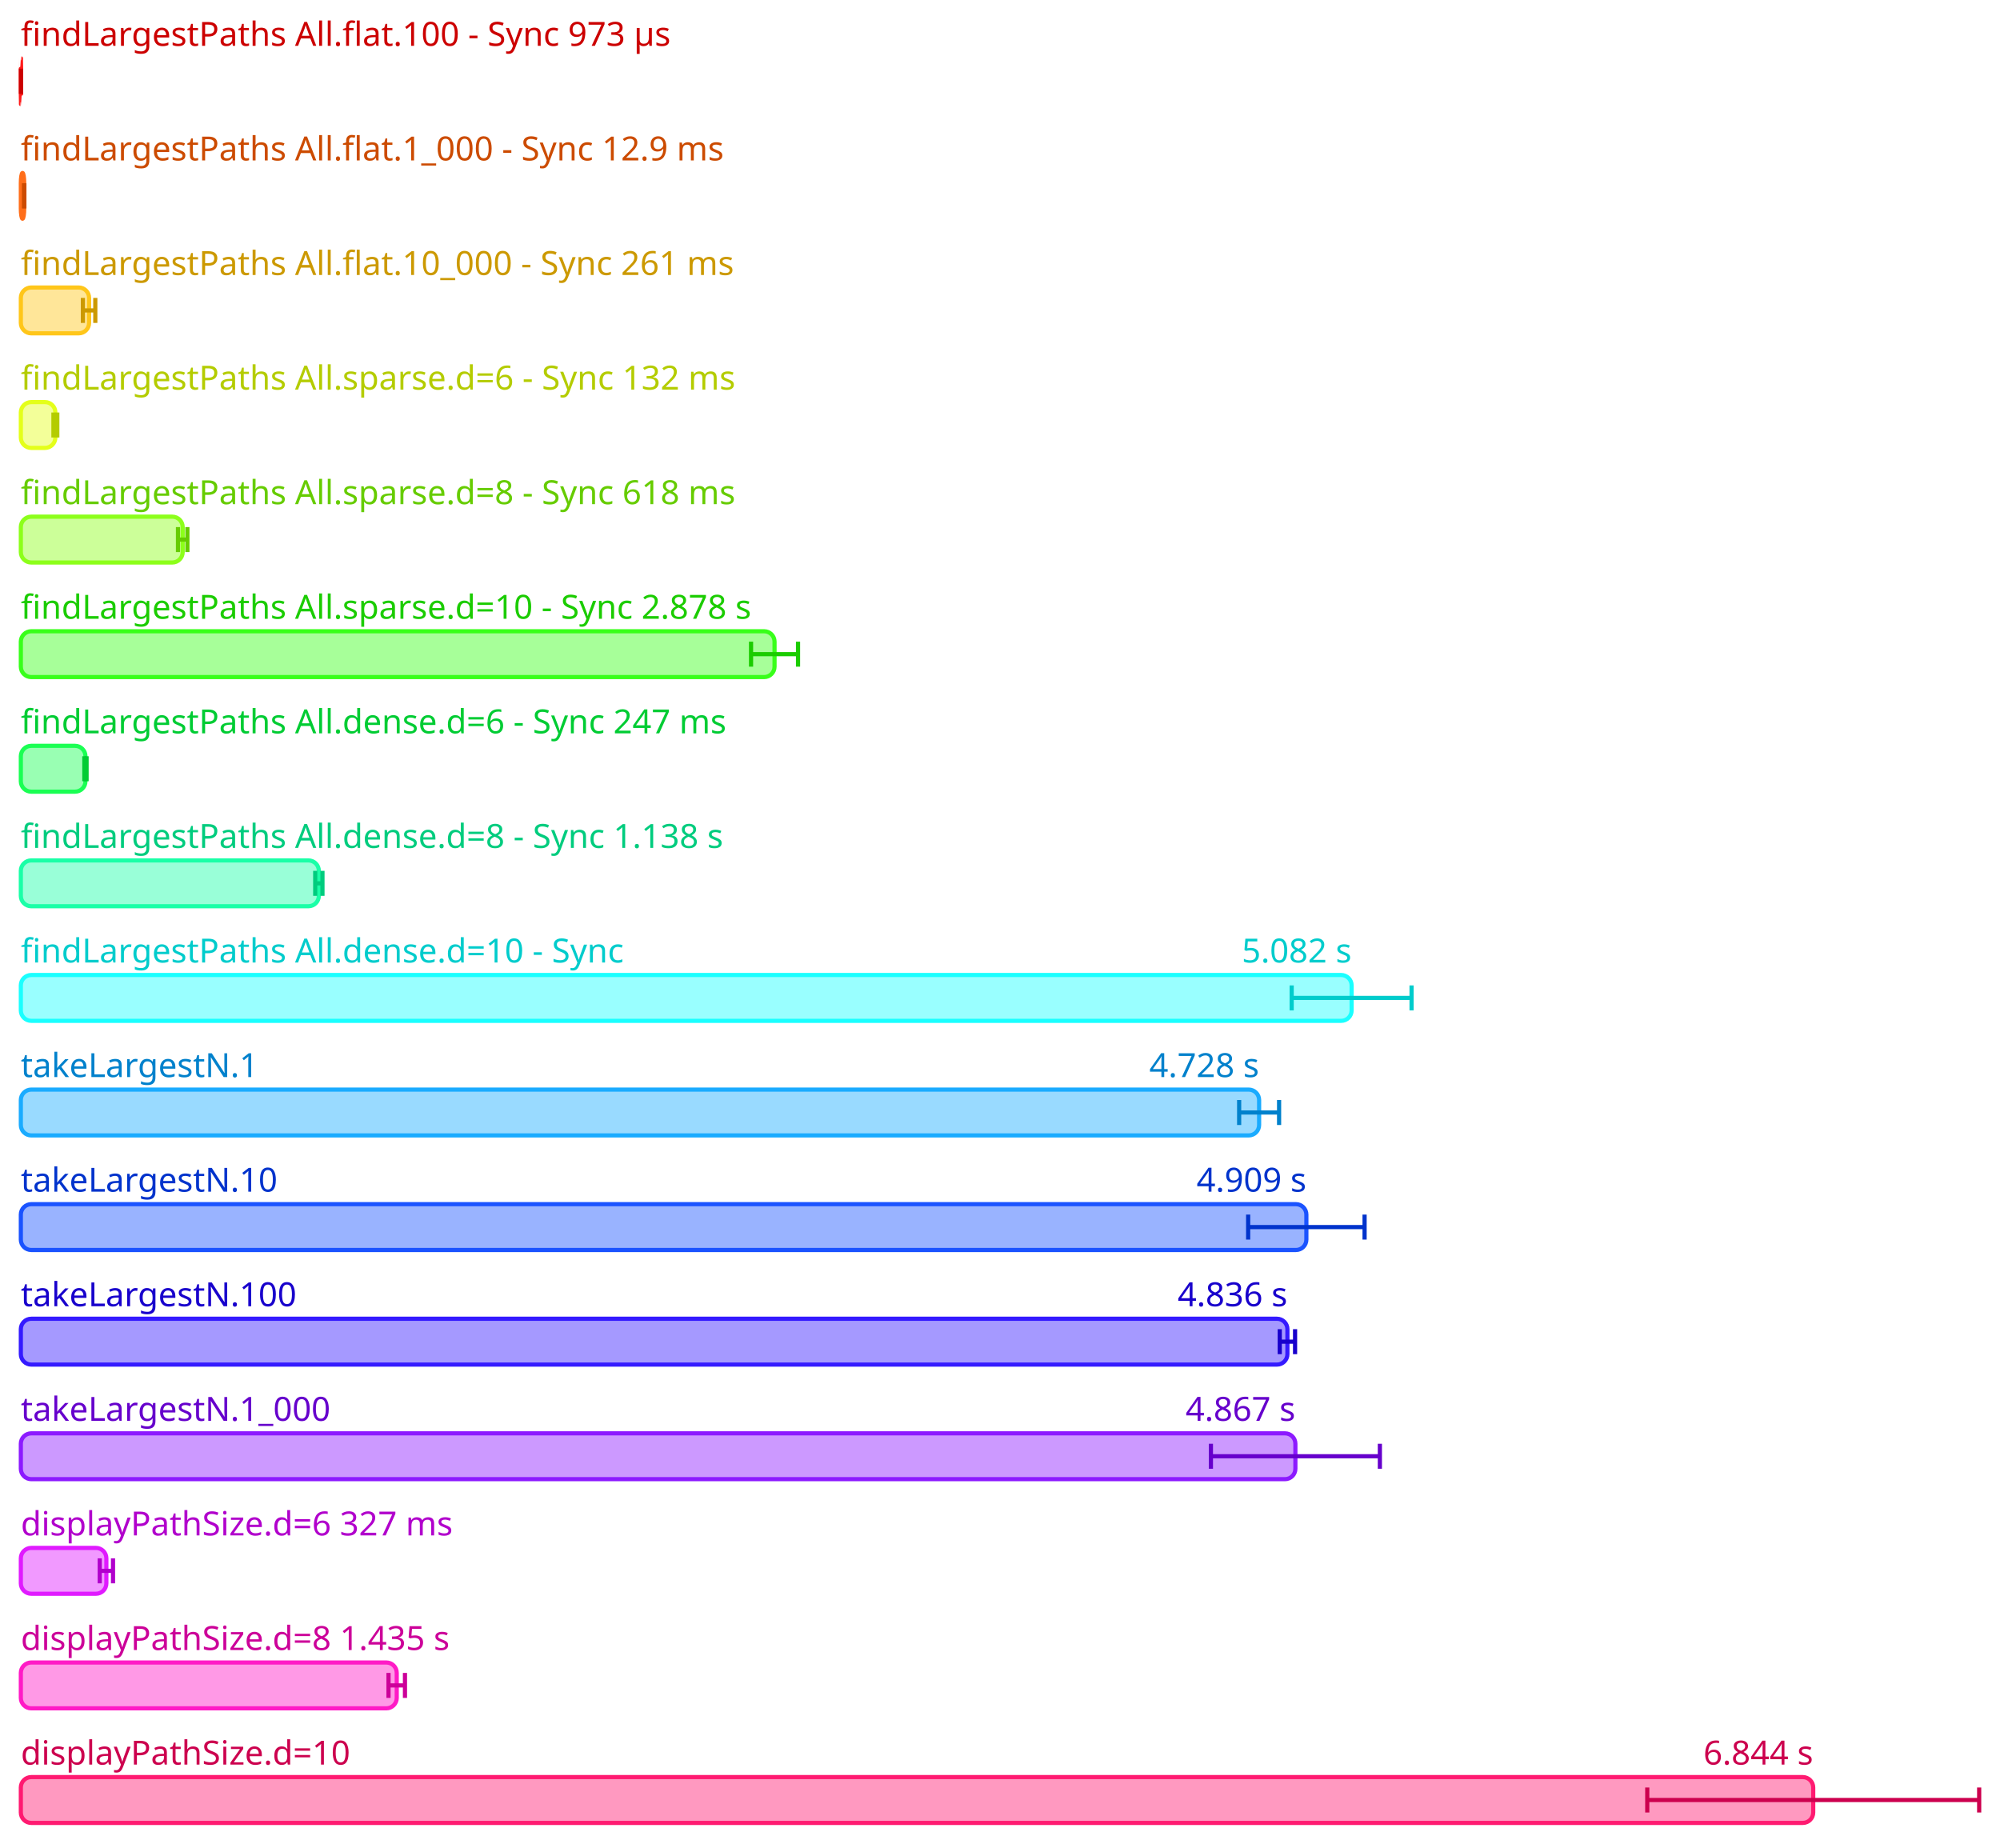
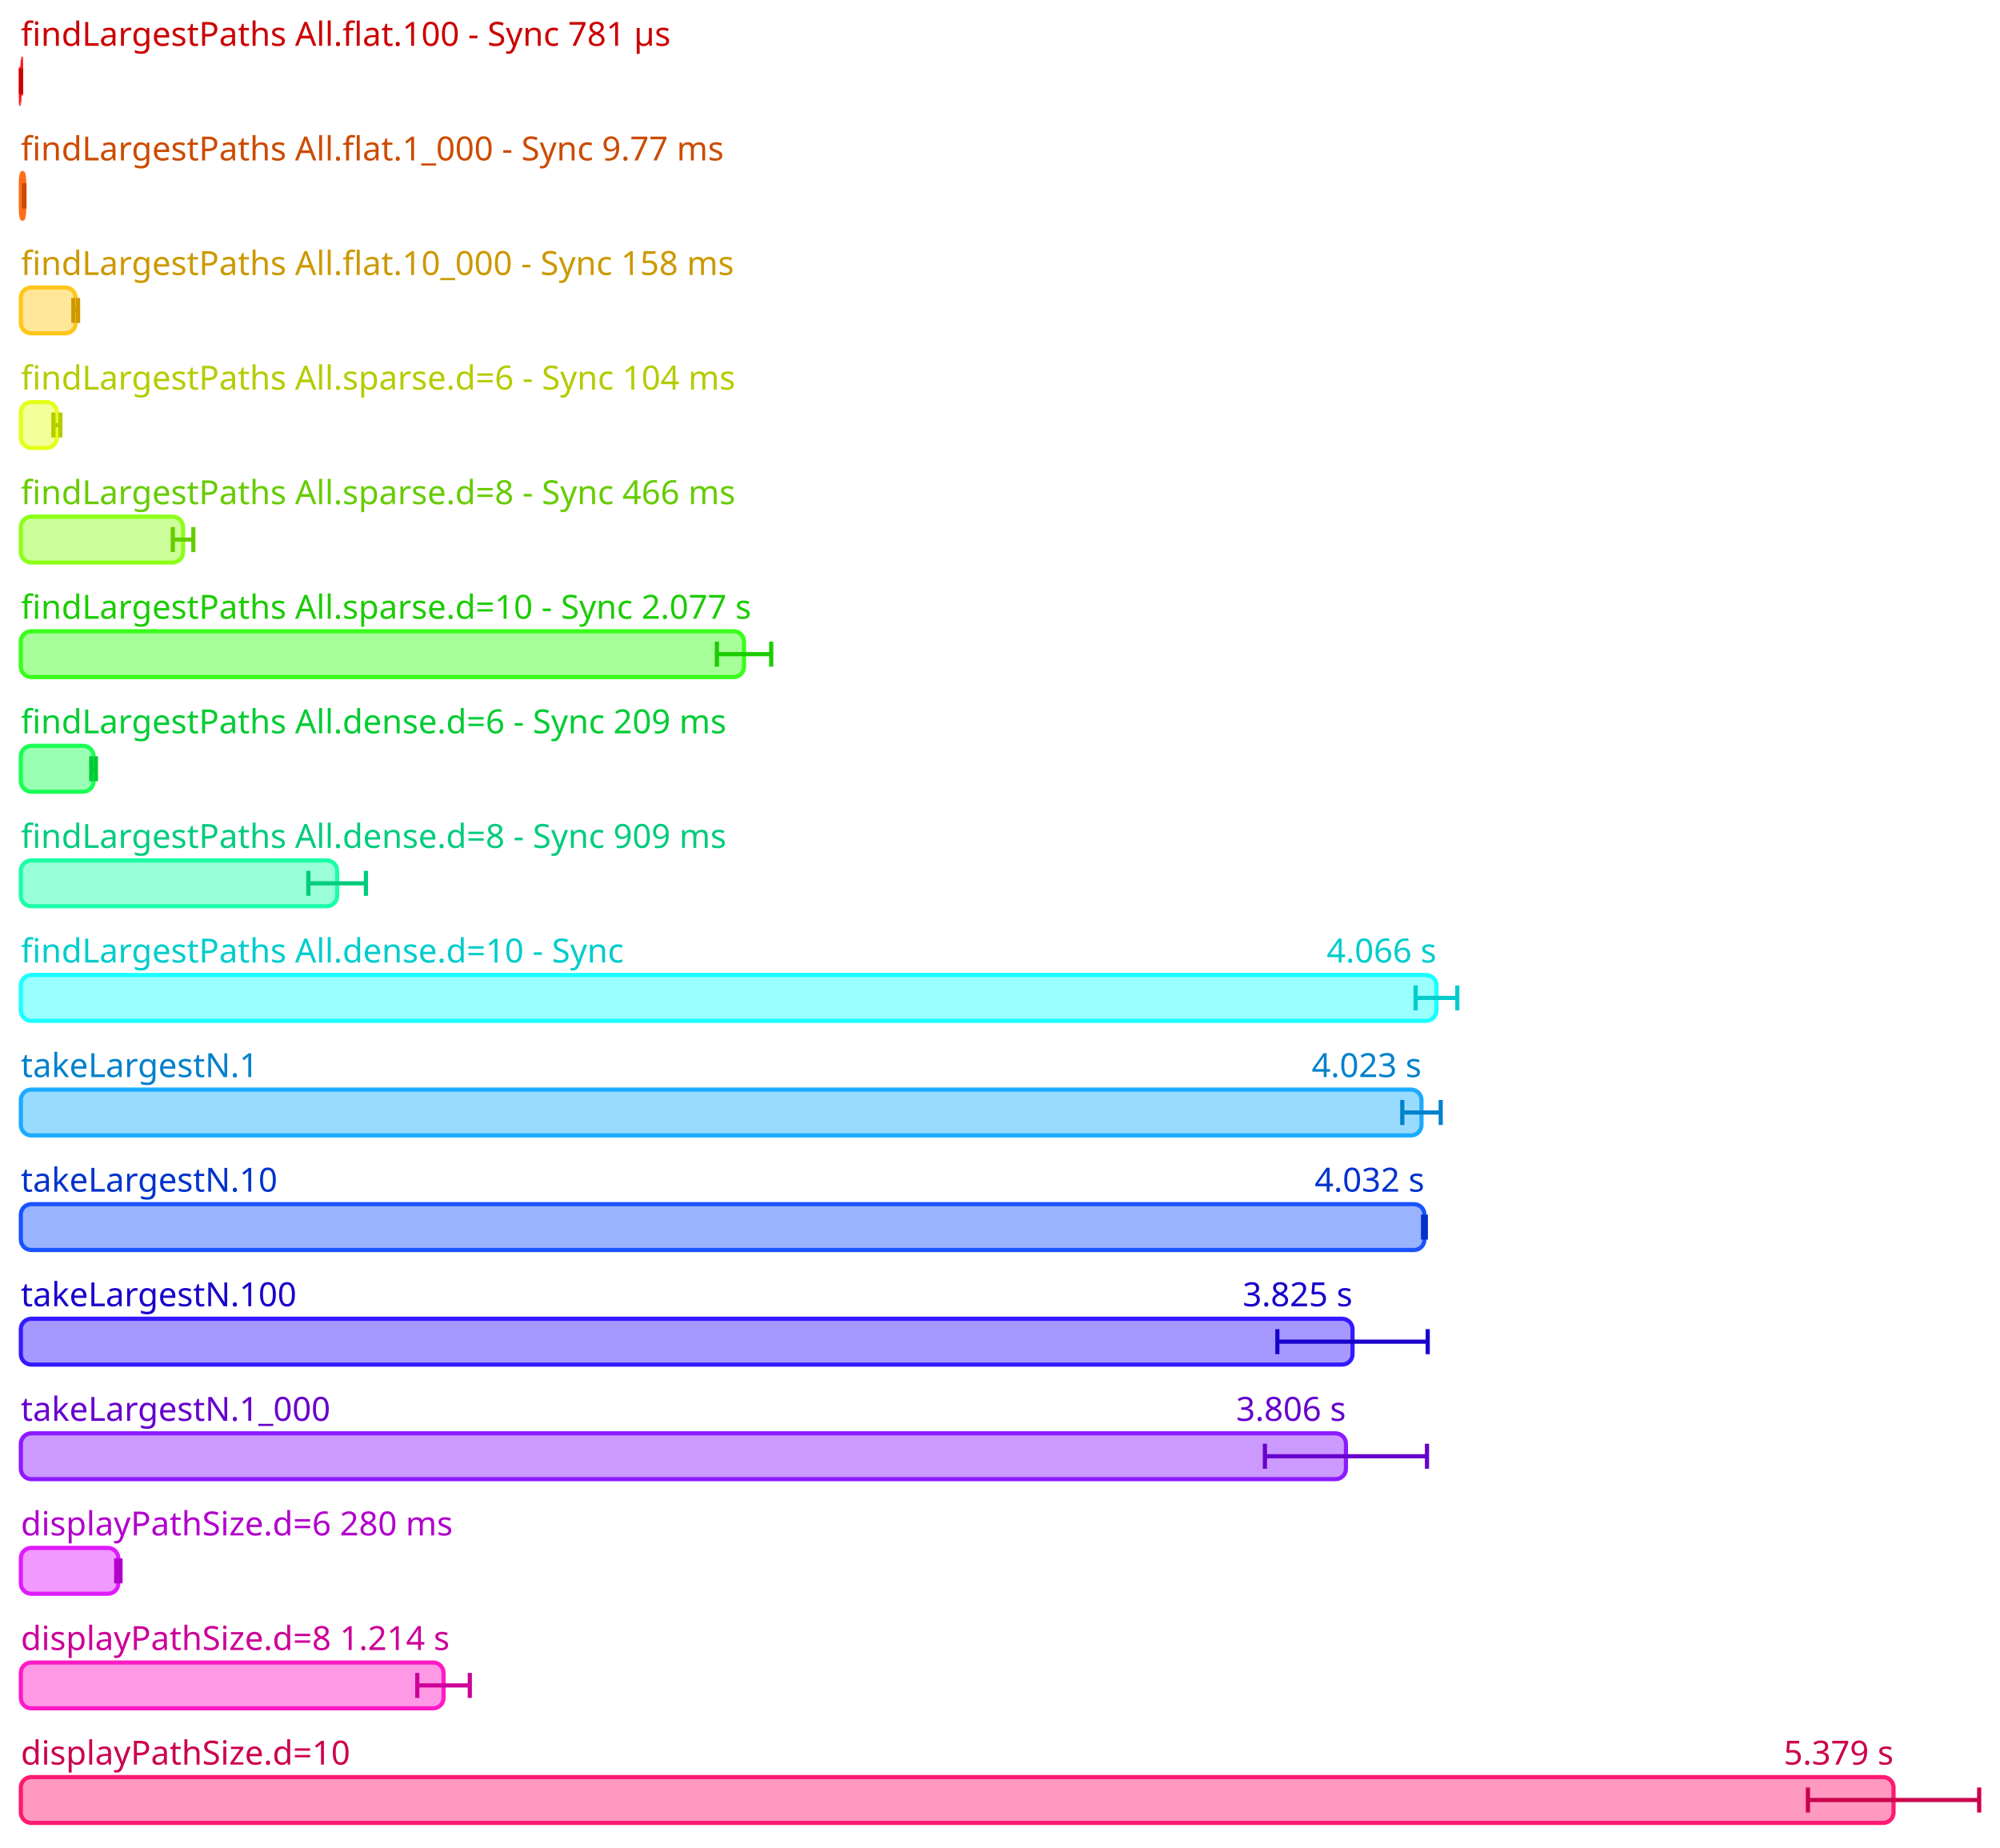
<svg xmlns="http://www.w3.org/2000/svg" height="887" width="960.0" font-size="16" font-family="sans-serif" stroke-width="2">
  <g transform="translate(10.0 0)">
-     <text fill="hsl(0, 100%, 40%)" y="22">findLargestPaths All.flat.100 - Sync 973  μs</text>
+     <text fill="hsl(0, 100%, 40%)" y="22">findLargestPaths All.flat.100 - Sync 781  μs</text>
    <g>
-       <rect y="28" rx="5" height="22" width="0.122" fill="hsl(0, 100%, 80%)" stroke="hsl(0, 100%, 55%)" />
+       <rect y="28" rx="5" height="22" width="0.131" fill="hsl(0, 100%, 80%)" stroke="hsl(0, 100%, 55%)" />
      <g stroke="hsl(0, 100%, 40%)">
-         <line x1="0.112" x2="0.133" y1="39" y2="39" />
-         <line x1="0.112" x2="0.112" y1="33" y2="45" />
-         <line x1="0.133" x2="0.133" y1="33" y2="45" />
+         <line x1="0.123" x2="0.138" y1="39" y2="39" />
+         <line x1="0.123" x2="0.123" y1="33" y2="45" />
+         <line x1="0.138" x2="0.138" y1="33" y2="45" />
      </g>
    </g>
-     <text fill="hsl(22, 100%, 40%)" y="77">findLargestPaths All.flat.1_000 - Sync 12.9 ms</text>
+     <text fill="hsl(22, 100%, 40%)" y="77">findLargestPaths All.flat.1_000 - Sync 9.77 ms</text>
    <g>
-       <rect y="83" rx="5" height="22" width="1.625" fill="hsl(22, 100%, 80%)" stroke="hsl(22, 100%, 55%)" />
+       <rect y="83" rx="5" height="22" width="1.633" fill="hsl(22, 100%, 80%)" stroke="hsl(22, 100%, 55%)" />
      <g stroke="hsl(22, 100%, 40%)">
-         <line x1="1.554" x2="1.695" y1="94" y2="94" />
-         <line x1="1.554" x2="1.554" y1="88" y2="100" />
-         <line x1="1.695" x2="1.695" y1="88" y2="100" />
+         <line x1="1.53" x2="1.735" y1="94" y2="94" />
+         <line x1="1.53" x2="1.53" y1="88" y2="100" />
+         <line x1="1.735" x2="1.735" y1="88" y2="100" />
      </g>
    </g>
-     <text fill="hsl(45, 100%, 40%)" y="132">findLargestPaths All.flat.10_000 - Sync 261  ms</text>
+     <text fill="hsl(45, 100%, 40%)" y="132">findLargestPaths All.flat.10_000 - Sync 158  ms</text>
    <g>
-       <rect y="138" rx="5" height="22" width="32.764" fill="hsl(45, 100%, 80%)" stroke="hsl(45, 100%, 55%)" />
+       <rect y="138" rx="5" height="22" width="26.338" fill="hsl(45, 100%, 80%)" stroke="hsl(45, 100%, 55%)" />
      <g stroke="hsl(45, 100%, 40%)">
-         <line x1="29.783" x2="35.746" y1="149" y2="149" />
-         <line x1="29.783" x2="29.783" y1="143" y2="155" />
-         <line x1="35.746" x2="35.746" y1="143" y2="155" />
+         <line x1="25.201" x2="27.475" y1="149" y2="149" />
+         <line x1="25.201" x2="25.201" y1="143" y2="155" />
+         <line x1="27.475" x2="27.475" y1="143" y2="155" />
      </g>
    </g>
-     <text fill="hsl(67, 100%, 40%)" y="187">findLargestPaths All.sparse.d=6 - Sync 132  ms</text>
+     <text fill="hsl(67, 100%, 40%)" y="187">findLargestPaths All.sparse.d=6 - Sync 104  ms</text>
    <g>
-       <rect y="193" rx="5" height="22" width="16.579" fill="hsl(67, 100%, 80%)" stroke="hsl(67, 100%, 55%)" />
+       <rect y="193" rx="5" height="22" width="17.317" fill="hsl(67, 100%, 80%)" stroke="hsl(67, 100%, 55%)" />
      <g stroke="hsl(67, 100%, 40%)">
-         <line x1="15.652" x2="17.505" y1="204" y2="204" />
-         <line x1="15.652" x2="15.652" y1="198" y2="210" />
-         <line x1="17.505" x2="17.505" y1="198" y2="210" />
+         <line x1="15.636" x2="18.997" y1="204" y2="204" />
+         <line x1="15.636" x2="15.636" y1="198" y2="210" />
+         <line x1="18.997" x2="18.997" y1="198" y2="210" />
      </g>
    </g>
-     <text fill="hsl(90, 100%, 40%)" y="242">findLargestPaths All.sparse.d=8 - Sync 618  ms</text>
+     <text fill="hsl(90, 100%, 40%)" y="242">findLargestPaths All.sparse.d=8 - Sync 466  ms</text>
    <g>
-       <rect y="248" rx="5" height="22" width="77.687" fill="hsl(90, 100%, 80%)" stroke="hsl(90, 100%, 55%)" />
+       <rect y="248" rx="5" height="22" width="77.877" fill="hsl(90, 100%, 80%)" stroke="hsl(90, 100%, 55%)" />
      <g stroke="hsl(90, 100%, 40%)">
-         <line x1="75.43" x2="79.944" y1="259" y2="259" />
-         <line x1="75.43" x2="75.43" y1="253" y2="265" />
-         <line x1="79.944" x2="79.944" y1="253" y2="265" />
+         <line x1="72.95" x2="82.804" y1="259" y2="259" />
+         <line x1="72.95" x2="72.95" y1="253" y2="265" />
+         <line x1="82.804" x2="82.804" y1="253" y2="265" />
      </g>
    </g>
-     <text fill="hsl(112, 100%, 40%)" y="297">findLargestPaths All.sparse.d=10 - Sync 2.878 s</text>
+     <text fill="hsl(112, 100%, 40%)" y="297">findLargestPaths All.sparse.d=10 - Sync 2.077 s</text>
    <g>
-       <rect y="303" rx="5" height="22" width="361.777" fill="hsl(112, 100%, 80%)" stroke="hsl(112, 100%, 55%)" />
+       <rect y="303" rx="5" height="22" width="347.14" fill="hsl(112, 100%, 80%)" stroke="hsl(112, 100%, 55%)" />
      <g stroke="hsl(112, 100%, 40%)">
-         <line x1="350.5" x2="373.054" y1="314" y2="314" />
-         <line x1="350.5" x2="350.5" y1="308" y2="320" />
-         <line x1="373.054" x2="373.054" y1="308" y2="320" />
+         <line x1="334.099" x2="360.181" y1="314" y2="314" />
+         <line x1="334.099" x2="334.099" y1="308" y2="320" />
+         <line x1="360.181" x2="360.181" y1="308" y2="320" />
      </g>
    </g>
-     <text fill="hsl(135, 100%, 40%)" y="352">findLargestPaths All.dense.d=6 - Sync 247  ms</text>
+     <text fill="hsl(135, 100%, 40%)" y="352">findLargestPaths All.dense.d=6 - Sync 209  ms</text>
    <g>
-       <rect y="358" rx="5" height="22" width="31.021" fill="hsl(135, 100%, 80%)" stroke="hsl(135, 100%, 55%)" />
+       <rect y="358" rx="5" height="22" width="34.918" fill="hsl(135, 100%, 80%)" stroke="hsl(135, 100%, 55%)" />
      <g stroke="hsl(135, 100%, 40%)">
-         <line x1="30.487" x2="31.555" y1="369" y2="369" />
-         <line x1="30.487" x2="30.487" y1="363" y2="375" />
-         <line x1="31.555" x2="31.555" y1="363" y2="375" />
+         <line x1="33.798" x2="36.038" y1="369" y2="369" />
+         <line x1="33.798" x2="33.798" y1="363" y2="375" />
+         <line x1="36.038" x2="36.038" y1="363" y2="375" />
      </g>
    </g>
-     <text fill="hsl(157, 100%, 40%)" y="407">findLargestPaths All.dense.d=8 - Sync 1.138 s</text>
+     <text fill="hsl(157, 100%, 40%)" y="407">findLargestPaths All.dense.d=8 - Sync 909  ms</text>
    <g>
-       <rect y="413" rx="5" height="22" width="143.042" fill="hsl(157, 100%, 80%)" stroke="hsl(157, 100%, 55%)" />
+       <rect y="413" rx="5" height="22" width="151.828" fill="hsl(157, 100%, 80%)" stroke="hsl(157, 100%, 55%)" />
      <g stroke="hsl(157, 100%, 40%)">
-         <line x1="141.302" x2="144.781" y1="424" y2="424" />
-         <line x1="141.302" x2="141.302" y1="418" y2="430" />
-         <line x1="144.781" x2="144.781" y1="418" y2="430" />
+         <line x1="138.017" x2="165.639" y1="424" y2="424" />
+         <line x1="138.017" x2="138.017" y1="418" y2="430" />
+         <line x1="165.639" x2="165.639" y1="418" y2="430" />
      </g>
    </g>
    <g fill="hsl(180, 100%, 40%)">
      <text y="462">findLargestPaths All.dense.d=10 - Sync</text>
-       <text y="462" x="638.777" text-anchor="end">5.082 s</text>
+       <text y="462" x="679.504" text-anchor="end">4.066 s</text>
    </g>
    <g>
-       <rect y="468" rx="5" height="22" width="638.777" fill="hsl(180, 100%, 80%)" stroke="hsl(180, 100%, 55%)" />
+       <rect y="468" rx="5" height="22" width="679.504" fill="hsl(180, 100%, 80%)" stroke="hsl(180, 100%, 55%)" />
      <g stroke="hsl(180, 100%, 40%)">
-         <line x1="610.006" x2="667.547" y1="479" y2="479" />
-         <line x1="610.006" x2="610.006" y1="473" y2="485" />
-         <line x1="667.547" x2="667.547" y1="473" y2="485" />
+         <line x1="669.496" x2="689.512" y1="479" y2="479" />
+         <line x1="669.496" x2="669.496" y1="473" y2="485" />
+         <line x1="689.512" x2="689.512" y1="473" y2="485" />
      </g>
    </g>
    <g fill="hsl(202, 100%, 40%)">
      <text y="517">takeLargestN.1</text>
-       <text y="517" x="594.376" text-anchor="end">4.728 s</text>
+       <text y="517" x="672.315" text-anchor="end">4.023 s</text>
    </g>
    <g>
-       <rect y="523" rx="5" height="22" width="594.376" fill="hsl(202, 100%, 80%)" stroke="hsl(202, 100%, 55%)" />
+       <rect y="523" rx="5" height="22" width="672.315" fill="hsl(202, 100%, 80%)" stroke="hsl(202, 100%, 55%)" />
      <g stroke="hsl(202, 100%, 40%)">
-         <line x1="584.79" x2="603.961" y1="534" y2="534" />
-         <line x1="584.79" x2="584.79" y1="528" y2="540" />
-         <line x1="603.961" x2="603.961" y1="528" y2="540" />
+         <line x1="663.089" x2="681.54" y1="534" y2="534" />
+         <line x1="663.089" x2="663.089" y1="528" y2="540" />
+         <line x1="681.54" x2="681.54" y1="528" y2="540" />
      </g>
    </g>
    <g fill="hsl(225, 100%, 40%)">
      <text y="572">takeLargestN.10</text>
-       <text y="572" x="617.059" text-anchor="end">4.909 s</text>
+       <text y="572" x="673.732" text-anchor="end">4.032 s</text>
    </g>
    <g>
-       <rect y="578" rx="5" height="22" width="617.059" fill="hsl(225, 100%, 80%)" stroke="hsl(225, 100%, 55%)" />
+       <rect y="578" rx="5" height="22" width="673.732" fill="hsl(225, 100%, 80%)" stroke="hsl(225, 100%, 55%)" />
      <g stroke="hsl(225, 100%, 40%)">
-         <line x1="589.113" x2="645.004" y1="589" y2="589" />
-         <line x1="589.113" x2="589.113" y1="583" y2="595" />
-         <line x1="645.004" x2="645.004" y1="583" y2="595" />
+         <line x1="673.063" x2="674.4" y1="589" y2="589" />
+         <line x1="673.063" x2="673.063" y1="583" y2="595" />
+         <line x1="674.4" x2="674.4" y1="583" y2="595" />
      </g>
    </g>
    <g fill="hsl(247, 100%, 40%)">
      <text y="627">takeLargestN.100</text>
-       <text y="627" x="607.957" text-anchor="end">4.836 s</text>
+       <text y="627" x="639.218" text-anchor="end">3.825 s</text>
    </g>
    <g>
-       <rect y="633" rx="5" height="22" width="607.957" fill="hsl(247, 100%, 80%)" stroke="hsl(247, 100%, 55%)" />
+       <rect y="633" rx="5" height="22" width="639.218" fill="hsl(247, 100%, 80%)" stroke="hsl(247, 100%, 55%)" />
      <g stroke="hsl(247, 100%, 40%)">
-         <line x1="604.283" x2="611.631" y1="644" y2="644" />
-         <line x1="604.283" x2="604.283" y1="638" y2="650" />
-         <line x1="611.631" x2="611.631" y1="638" y2="650" />
+         <line x1="603.134" x2="675.302" y1="644" y2="644" />
+         <line x1="603.134" x2="603.134" y1="638" y2="650" />
+         <line x1="675.302" x2="675.302" y1="638" y2="650" />
      </g>
    </g>
    <g fill="hsl(270, 100%, 40%)">
      <text y="682">takeLargestN.1_000</text>
-       <text y="682" x="611.786" text-anchor="end">4.867 s</text>
+       <text y="682" x="636.054" text-anchor="end">3.806 s</text>
    </g>
    <g>
-       <rect y="688" rx="5" height="22" width="611.786" fill="hsl(270, 100%, 80%)" stroke="hsl(270, 100%, 55%)" />
+       <rect y="688" rx="5" height="22" width="636.054" fill="hsl(270, 100%, 80%)" stroke="hsl(270, 100%, 55%)" />
      <g stroke="hsl(270, 100%, 40%)">
-         <line x1="571.233" x2="652.339" y1="699" y2="699" />
-         <line x1="571.233" x2="571.233" y1="693" y2="705" />
-         <line x1="652.339" x2="652.339" y1="693" y2="705" />
+         <line x1="597.15" x2="674.957" y1="699" y2="699" />
+         <line x1="597.15" x2="597.15" y1="693" y2="705" />
+         <line x1="674.957" x2="674.957" y1="693" y2="705" />
      </g>
    </g>
-     <text fill="hsl(292, 100%, 40%)" y="737">displayPathSize.d=6 327  ms</text>
+     <text fill="hsl(292, 100%, 40%)" y="737">displayPathSize.d=6 280  ms</text>
    <g>
-       <rect y="743" rx="5" height="22" width="41.057" fill="hsl(292, 100%, 80%)" stroke="hsl(292, 100%, 55%)" />
+       <rect y="743" rx="5" height="22" width="46.81" fill="hsl(292, 100%, 80%)" stroke="hsl(292, 100%, 55%)" />
      <g stroke="hsl(292, 100%, 40%)">
-         <line x1="37.868" x2="44.246" y1="754" y2="754" />
-         <line x1="37.868" x2="37.868" y1="748" y2="760" />
-         <line x1="44.246" x2="44.246" y1="748" y2="760" />
+         <line x1="45.774" x2="47.846" y1="754" y2="754" />
+         <line x1="45.774" x2="45.774" y1="748" y2="760" />
+         <line x1="47.846" x2="47.846" y1="748" y2="760" />
      </g>
    </g>
-     <text fill="hsl(315, 100%, 40%)" y="792">displayPathSize.d=8 1.435 s</text>
+     <text fill="hsl(315, 100%, 40%)" y="792">displayPathSize.d=8 1.214 s</text>
    <g>
-       <rect y="798" rx="5" height="22" width="180.435" fill="hsl(315, 100%, 80%)" stroke="hsl(315, 100%, 55%)" />
+       <rect y="798" rx="5" height="22" width="202.905" fill="hsl(315, 100%, 80%)" stroke="hsl(315, 100%, 55%)" />
      <g stroke="hsl(315, 100%, 40%)">
-         <line x1="176.486" x2="184.383" y1="809" y2="809" />
-         <line x1="176.486" x2="176.486" y1="803" y2="815" />
-         <line x1="184.383" x2="184.383" y1="803" y2="815" />
+         <line x1="190.304" x2="215.506" y1="809" y2="809" />
+         <line x1="190.304" x2="190.304" y1="803" y2="815" />
+         <line x1="215.506" x2="215.506" y1="803" y2="815" />
      </g>
    </g>
    <g fill="hsl(337, 100%, 40%)">
      <text y="847">displayPathSize.d=10</text>
-       <text y="847" x="860.343" text-anchor="end">6.844 s</text>
+       <text y="847" x="898.904" text-anchor="end">5.379 s</text>
    </g>
    <g>
-       <rect y="853" rx="5" height="22" width="860.343" fill="hsl(337, 100%, 80%)" stroke="hsl(337, 100%, 55%)" />
+       <rect y="853" rx="5" height="22" width="898.904" fill="hsl(337, 100%, 80%)" stroke="hsl(337, 100%, 55%)" />
      <g stroke="hsl(337, 100%, 40%)">
-         <line x1="780.685" x2="940.0" y1="864" y2="864" />
-         <line x1="780.685" x2="780.685" y1="858" y2="870" />
+         <line x1="857.809" x2="940.0" y1="864" y2="864" />
+         <line x1="857.809" x2="857.809" y1="858" y2="870" />
        <line x1="940.0" x2="940.0" y1="858" y2="870" />
      </g>
    </g>
  </g>
</svg>
